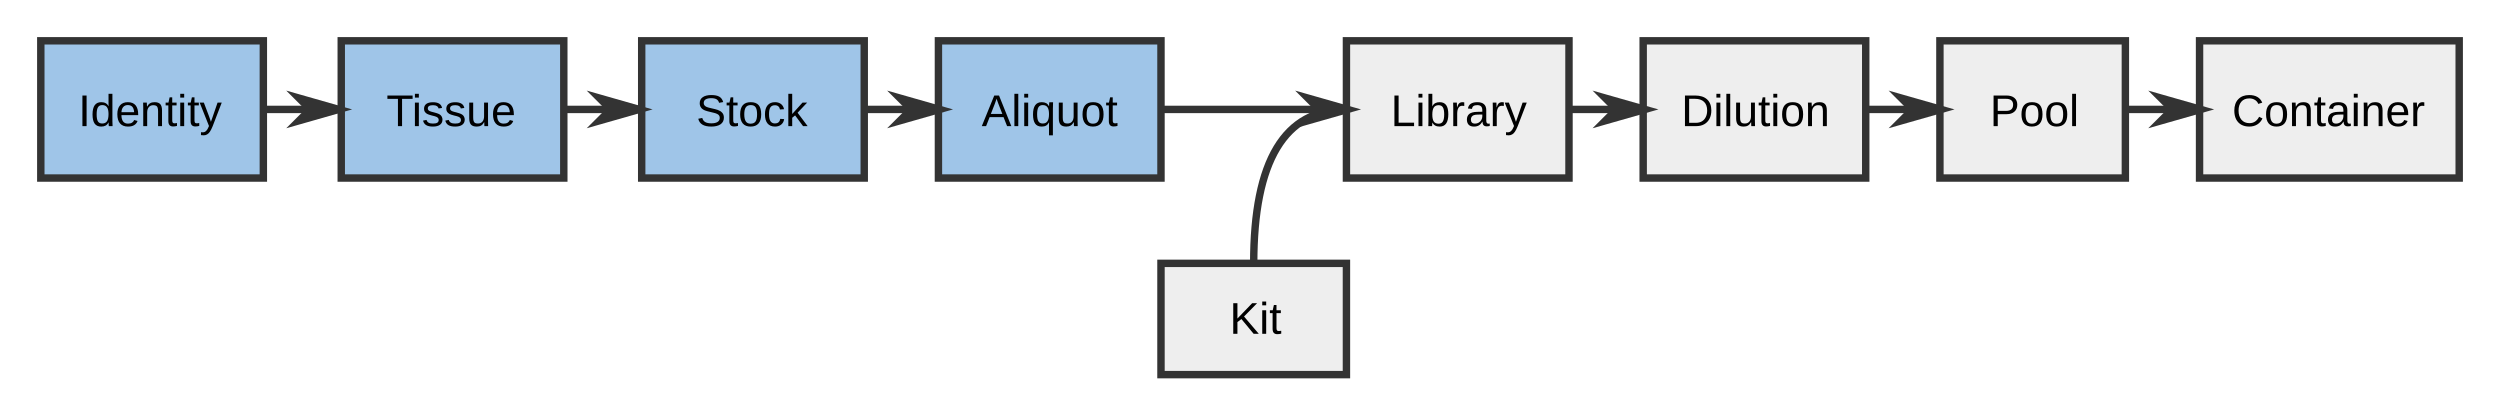
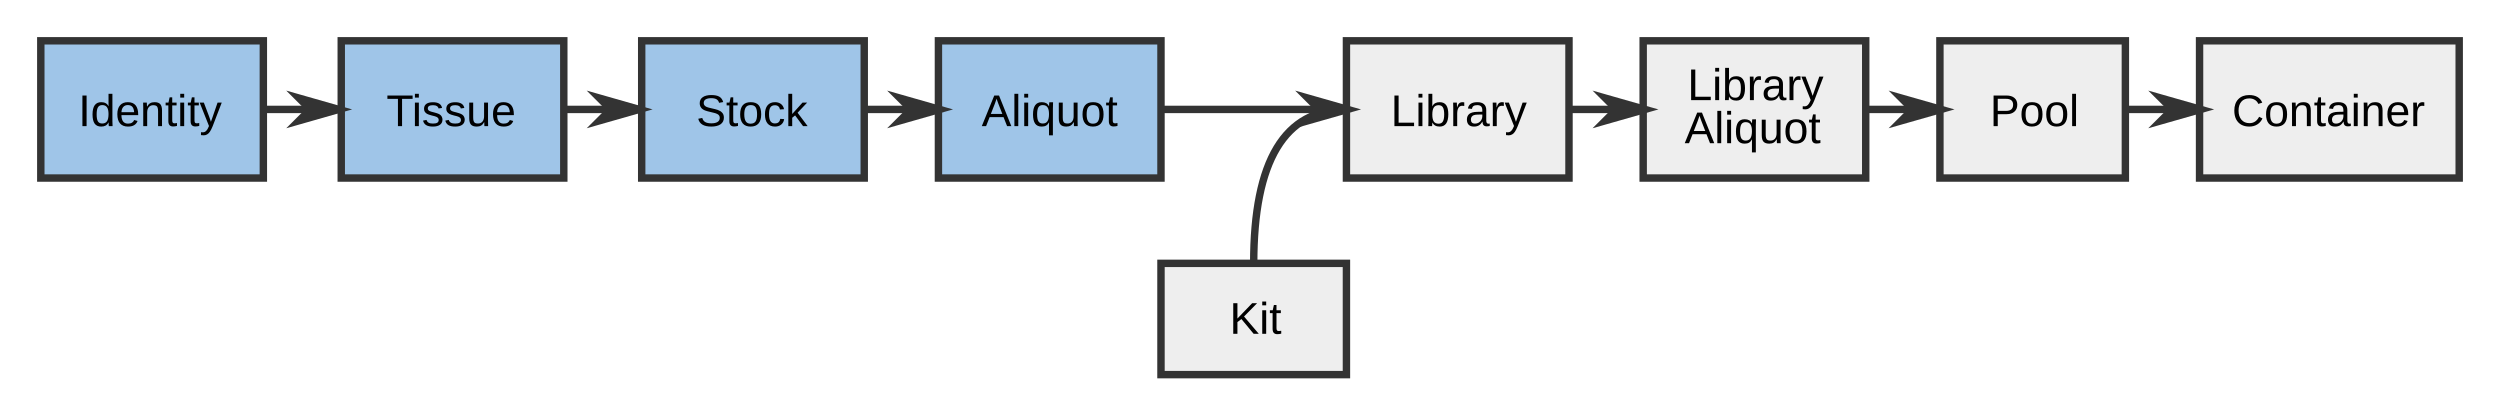
<svg xmlns="http://www.w3.org/2000/svg" xmlns:html="http://www.w3.org/1999/xhtml" version="1.1" width="674" height="112" id="svg2">
  <html:style />
  <path d="m 173,11 m 0,0 60,0 q 0,0 0,0 l 0,37 q 0,0 0,0 l -60,0 q 0,0 0,0 l 0,-37 q 0,0 0,0 z" stroke-miterlimit="10" id="sample1" style="fill:#9fc5e8;fill-opacity:1;stroke:#333333;stroke-width:2;stroke-miterlimit:10" />
  <defs id="defs4">
    <marker style="overflow:visible;" id="marker4610" refX="0.0" refY="0.0" orient="auto">
      <path transform="scale(0.4) rotate(180) translate(10,0)" style="fill-rule:evenodd;stroke:#333333;stroke-width:1pt;stroke-opacity:1;fill:#333333;fill-opacity:1" d="M 0.0,0.0 L 5.0,-5.0 L -12.5,0.0 L 5.0,5.0 L 0.0,0.0 z " id="path4612" />
    </marker>
    <marker style="overflow:visible;" id="marker4564" refX="0.0" refY="0.0" orient="auto">
      <path transform="scale(0.4) rotate(180) translate(10,0)" style="fill-rule:evenodd;stroke:#333333;stroke-width:1pt;stroke-opacity:1;fill:#333333;fill-opacity:1" d="M 0.0,0.0 L 5.0,-5.0 L -12.5,0.0 L 5.0,5.0 L 0.0,0.0 z " id="path4566" />
    </marker>
    <marker style="overflow:visible;" id="marker4524" refX="0.0" refY="0.0" orient="auto">
      <path transform="scale(0.4) rotate(180) translate(10,0)" style="fill-rule:evenodd;stroke:#333333;stroke-width:1pt;stroke-opacity:1;fill:#333333;fill-opacity:1" d="M 0.0,0.0 L 5.0,-5.0 L -12.5,0.0 L 5.0,5.0 L 0.0,0.0 z " id="path4526" />
    </marker>
    <marker style="overflow:visible;" id="marker4490" refX="0.0" refY="0.0" orient="auto">
      <path transform="scale(0.4) rotate(180) translate(10,0)" style="fill-rule:evenodd;stroke:#333333;stroke-width:1pt;stroke-opacity:1;fill:#333333;fill-opacity:1" d="M 0.0,0.0 L 5.0,-5.0 L -12.5,0.0 L 5.0,5.0 L 0.0,0.0 z " id="path4492" />
    </marker>
    <marker style="overflow:visible;" id="marker4462" refX="0.0" refY="0.0" orient="auto">
      <path transform="scale(0.4) rotate(180) translate(10,0)" style="fill-rule:evenodd;stroke:#333333;stroke-width:1pt;stroke-opacity:1;fill:#333333;fill-opacity:1" d="M 0.0,0.0 L 5.0,-5.0 L -12.5,0.0 L 5.0,5.0 L 0.0,0.0 z " id="path4464" />
    </marker>
    <marker style="overflow:visible;" id="marker4440" refX="0.0" refY="0.0" orient="auto">
      <path transform="scale(0.4) rotate(180) translate(10,0)" style="fill-rule:evenodd;stroke:#333333;stroke-width:1pt;stroke-opacity:1;fill:#333333;fill-opacity:1" d="M 0.0,0.0 L 5.0,-5.0 L -12.5,0.0 L 5.0,5.0 L 0.0,0.0 z " id="path4442" />
    </marker>
    <marker orient="auto" refY="0.0" refX="0.0" id="Arrow1Mend" style="overflow:visible;">
      <path id="path4173" d="M 0.0,0.0 L 5.0,-5.0 L -12.5,0.0 L 5.0,5.0 L 0.0,0.0 z " style="fill-rule:evenodd;stroke:#333333;stroke-width:1pt;stroke-opacity:1;fill:#333333;fill-opacity:1" transform="scale(0.4) rotate(180) translate(10,0)" />
    </marker>
  </defs>
  <text style="font-style:normal;font-weight:normal;font-size:12px;line-height:14px;font-family:Arial;fill:#000000;stroke:none" id="text54" y="34" x="187.707" line-height="14px" text-decoration="" font-weight="normal" font-style="normal" font-size="12px">Stock</text>
  <path d="m 253,11 m 0,0 60,0 q 0,0 0,0 l 0,37 q 0,0 0,0 l -60,0 q 0,0 0,0 l 0,-37 q 0,0 0,0 z" stroke-miterlimit="10" id="sample2" style="fill:#9fc5e8;fill-opacity:1;stroke:#333333;stroke-width:2;stroke-miterlimit:10" />
  <text style="font-style:normal;font-weight:normal;font-size:12px;line-height:14px;font-family:Arial;fill:#000000;stroke:none" id="text98" y="34" x="264.666" line-height="14px" text-decoration="" font-weight="normal" font-style="normal" font-size="12px">Aliquot</text>
  <path d="m 313,71 m 0,0 50,0 q 0,0 0,0 l 0,30 q 0,0 0,0 l -50,0 q 0,0 0,0 l 0,-30 q 0,0 0,0 z" stroke-miterlimit="10" id="kit" style="fill:#eeeeee;fill-opacity:1;stroke:#333333;stroke-width:2;stroke-miterlimit:10" />
  <rect x="322" y="79" width="33" height="14" id="rect128" style="fill:#000000;fill-opacity:0;stroke:none" />
  <text style="font-style:normal;font-weight:normal;font-size:12px;line-height:14px;font-family:Arial;fill:#000000;stroke:none" id="text142" y="90" x="331.5" line-height="14px" text-decoration="" font-weight="normal" font-style="normal" font-size="12px">Kit</text>
  <path d="m 363,11 m 0,0 60,0 q 0,0 0,0 l 0,37 q 0,0 0,0 l -60,0 q 0,0 0,0 l 0,-37 q 0,0 0,0 z" stroke-miterlimit="10" id="library" style="fill:#eeeeee;fill-opacity:1;stroke:#333333;stroke-width:2;stroke-miterlimit:10" />
  <text style="font-style:normal;font-weight:normal;font-size:12px;line-height:14px;font-family:Arial;fill:#000000;stroke:none" id="text186" y="34" x="374.953" line-height="14px" text-decoration="" font-weight="normal" font-style="normal" font-size="12px">Library</text>
-   <path d="m 443,11 m 0,0 60,0 q 0,0 0,0 l 0,37 q 0,0 0,0 l -60,0 q 0,0 0,0 l 0,-37 q 0,0 0,0 z" stroke-miterlimit="10" id="dilution" style="fill:#eeeeee;fill-opacity:1;stroke:#333333;stroke-width:2;stroke-miterlimit:10" />
-   <text style="font-style:normal;font-weight:normal;font-size:12px;line-height:14px;font-family:Arial;fill:#000000;stroke:none" id="text230" y="34" x="453.281" line-height="14px" text-decoration="" font-weight="normal" font-style="normal" font-size="12px">Dilution</text>
+   <path d="m 443,11 m 0,0 60,0 q 0,0 0,0 l 0,37 q 0,0 0,0 l -60,0 q 0,0 0,0 l 0,-37 q 0,0 0,0 z" stroke-miterlimit="10" id="libraryAliquot" style="fill:#eeeeee;fill-opacity:1;stroke:#333333;stroke-width:2;stroke-miterlimit:10" />
+   <text style="font-style:normal;font-variant:normal;font-weight:normal;font-stretch:normal;font-size:12px;line-height:0%;font-family:Arial;-inkscape-font-specification:'Arial, Normal';font-variant-ligatures:normal;font-variant-caps:normal;font-variant-numeric:normal;font-feature-settings:normal;text-align:center;writing-mode:lr-tb;text-anchor:middle;fill:#000000;stroke:none" id="text230" y="27" x="473.281" line-height="14px" text-decoration="" font-weight="normal" font-style="normal" font-size="12px">
+     <tspan id="tspan901" x="473.281" y="27">Library</tspan>
+   </text>
+   <text style="font-style:normal;font-variant:normal;font-weight:normal;font-stretch:normal;font-size:12px;line-height:0%;font-family:Arial;-inkscape-font-specification:'Arial, Normal';font-variant-ligatures:normal;font-variant-caps:normal;font-variant-numeric:normal;font-feature-settings:normal;text-align:center;writing-mode:lr-tb;text-anchor:middle;fill:#000000;stroke:none" id="text230-1" y="38.603" x="472.52" line-height="14px" text-decoration="" font-weight="normal" font-style="normal" font-size="12px">
+     <tspan id="tspan963" x="472.52" y="38.603">Aliquot</tspan>
+   </text>
  <path d="m 523,11 m 0,0 50,0 q 0,0 0,0 l 0,37 q 0,0 0,0 l -50,0 q 0,0 0,0 l 0,-37 q 0,0 0,0 z" stroke-miterlimit="10" id="pool" style="fill:#eeeeee;fill-opacity:1;stroke:#333333;stroke-width:2;stroke-miterlimit:10" />
  <rect x="532" y="23" width="33" height="14" id="rect260" style="fill:#000000;fill-opacity:0;stroke:none" />
  <text style="font-style:normal;font-weight:normal;font-size:12px;line-height:14px;font-family:Arial;fill:#000000;stroke:none" id="text274" y="34" x="536.484" line-height="14px" text-decoration="" font-weight="normal" font-style="normal" font-size="12px">Pool</text>
  <path d="m 593,11 m 0,0 70,0 q 0,0 0,0 l 0,37 q 0,0 0,0 l -70,0 q 0,0 0,0 l 0,-37 q 0,0 0,0 z" stroke-miterlimit="10" id="flowcell" style="fill:#eeeeee;fill-opacity:1;stroke:#333333;stroke-width:2;stroke-miterlimit:10" />
  <text style="font-style:normal;font-weight:normal;font-size:12px;line-height:14px;font-family:Arial;fill:#000000;stroke:none" id="text318" y="34" x="601.762" line-height="14px" text-decoration="" font-weight="normal" font-style="normal" font-size="12px">Container</text>
  <path style="fill:none;stroke:#333333;stroke-width:2;stroke-miterlimit:10;marker-end:url(#marker4610)" id="path328" stroke-miterlimit="10" d="m 573,29.5 6.667,0 6.667,0 6.667,0" />
  <path style="fill:none;stroke:#333333;stroke-width:2;stroke-miterlimit:10;marker-end:url(#Arrow1Mend)" id="path338" stroke-miterlimit="10" d="m 503,29.5 6.667,0 6.667,0 6.667,0" />
  <path style="fill:none;stroke:#333333;stroke-width:2;stroke-miterlimit:10;marker-end:url(#marker4440)" id="path348" stroke-miterlimit="10" d="m 423.18,29.5 6.667,0 6.667,0 6.667,0" />
  <path style="fill:none;stroke:#333333;stroke-width:2;stroke-miterlimit:10" id="path358" stroke-miterlimit="10" d="m 338,71 q 0,-41.5 25,-41.5" />
  <path style="fill:none;stroke:#333333;stroke-width:2;stroke-miterlimit:10;marker-end:url(#marker4462)" id="path368" stroke-miterlimit="10" d="m 313,29.5 16.667,0 16.667,0 16.667,0" />
  <path style="fill:none;stroke:#333333;stroke-width:2;stroke-miterlimit:10;marker-end:url(#marker4490)" id="path378" stroke-miterlimit="10" d="m 233,29.5 6.667,0 6.667,0 6.667,0" />
  <path style="fill:#9fc5e8;fill-opacity:1;stroke:#333333;stroke-width:2;stroke-miterlimit:10" id="path6984" stroke-miterlimit="10" d="m 92,11 m 0,0 60,0 q 0,0 0,0 l 0,37 q 0,0 0,0 l -60,0 q 0,0 0,0 l 0,-37 q 0,0 0,0 z" />
  <text font-size="12px" font-style="normal" font-weight="normal" text-decoration="" line-height="14px" x="104.174" y="34" id="text6986" style="font-style:normal;font-weight:normal;font-size:12px;line-height:14px;font-family:Arial;fill:#000000;stroke:none">Tissue</text>
  <path d="m 152,29.5 6.667,0 6.667,0 6.667,0" stroke-miterlimit="10" id="path6988" style="fill:none;stroke:#333333;stroke-width:2;stroke-miterlimit:10;marker-end:url(#marker4524)" />
  <path d="m 11,11 m 0,0 60,0 q 0,0 0,0 l 0,37 q 0,0 0,0 l -60,0 q 0,0 0,0 l 0,-37 q 0,0 0,0 z" stroke-miterlimit="10" id="path6990" style="fill:#9fc5e8;fill-opacity:1;stroke:#333333;stroke-width:2;stroke-miterlimit:10" />
  <text style="font-style:normal;font-weight:normal;font-size:12px;line-height:14px;font-family:Arial;fill:#000000;stroke:none" id="text6992" y="34" x="21.11" line-height="14px" text-decoration="" font-weight="normal" font-style="normal" font-size="12px">Identity</text>
  <path style="fill:none;stroke:#333333;stroke-width:2;stroke-miterlimit:10;marker-end:url(#marker4564)" id="path6994" stroke-miterlimit="10" d="m 71,29.5 6.667,0 6.667,0 L 91,29.5" />
</svg>
